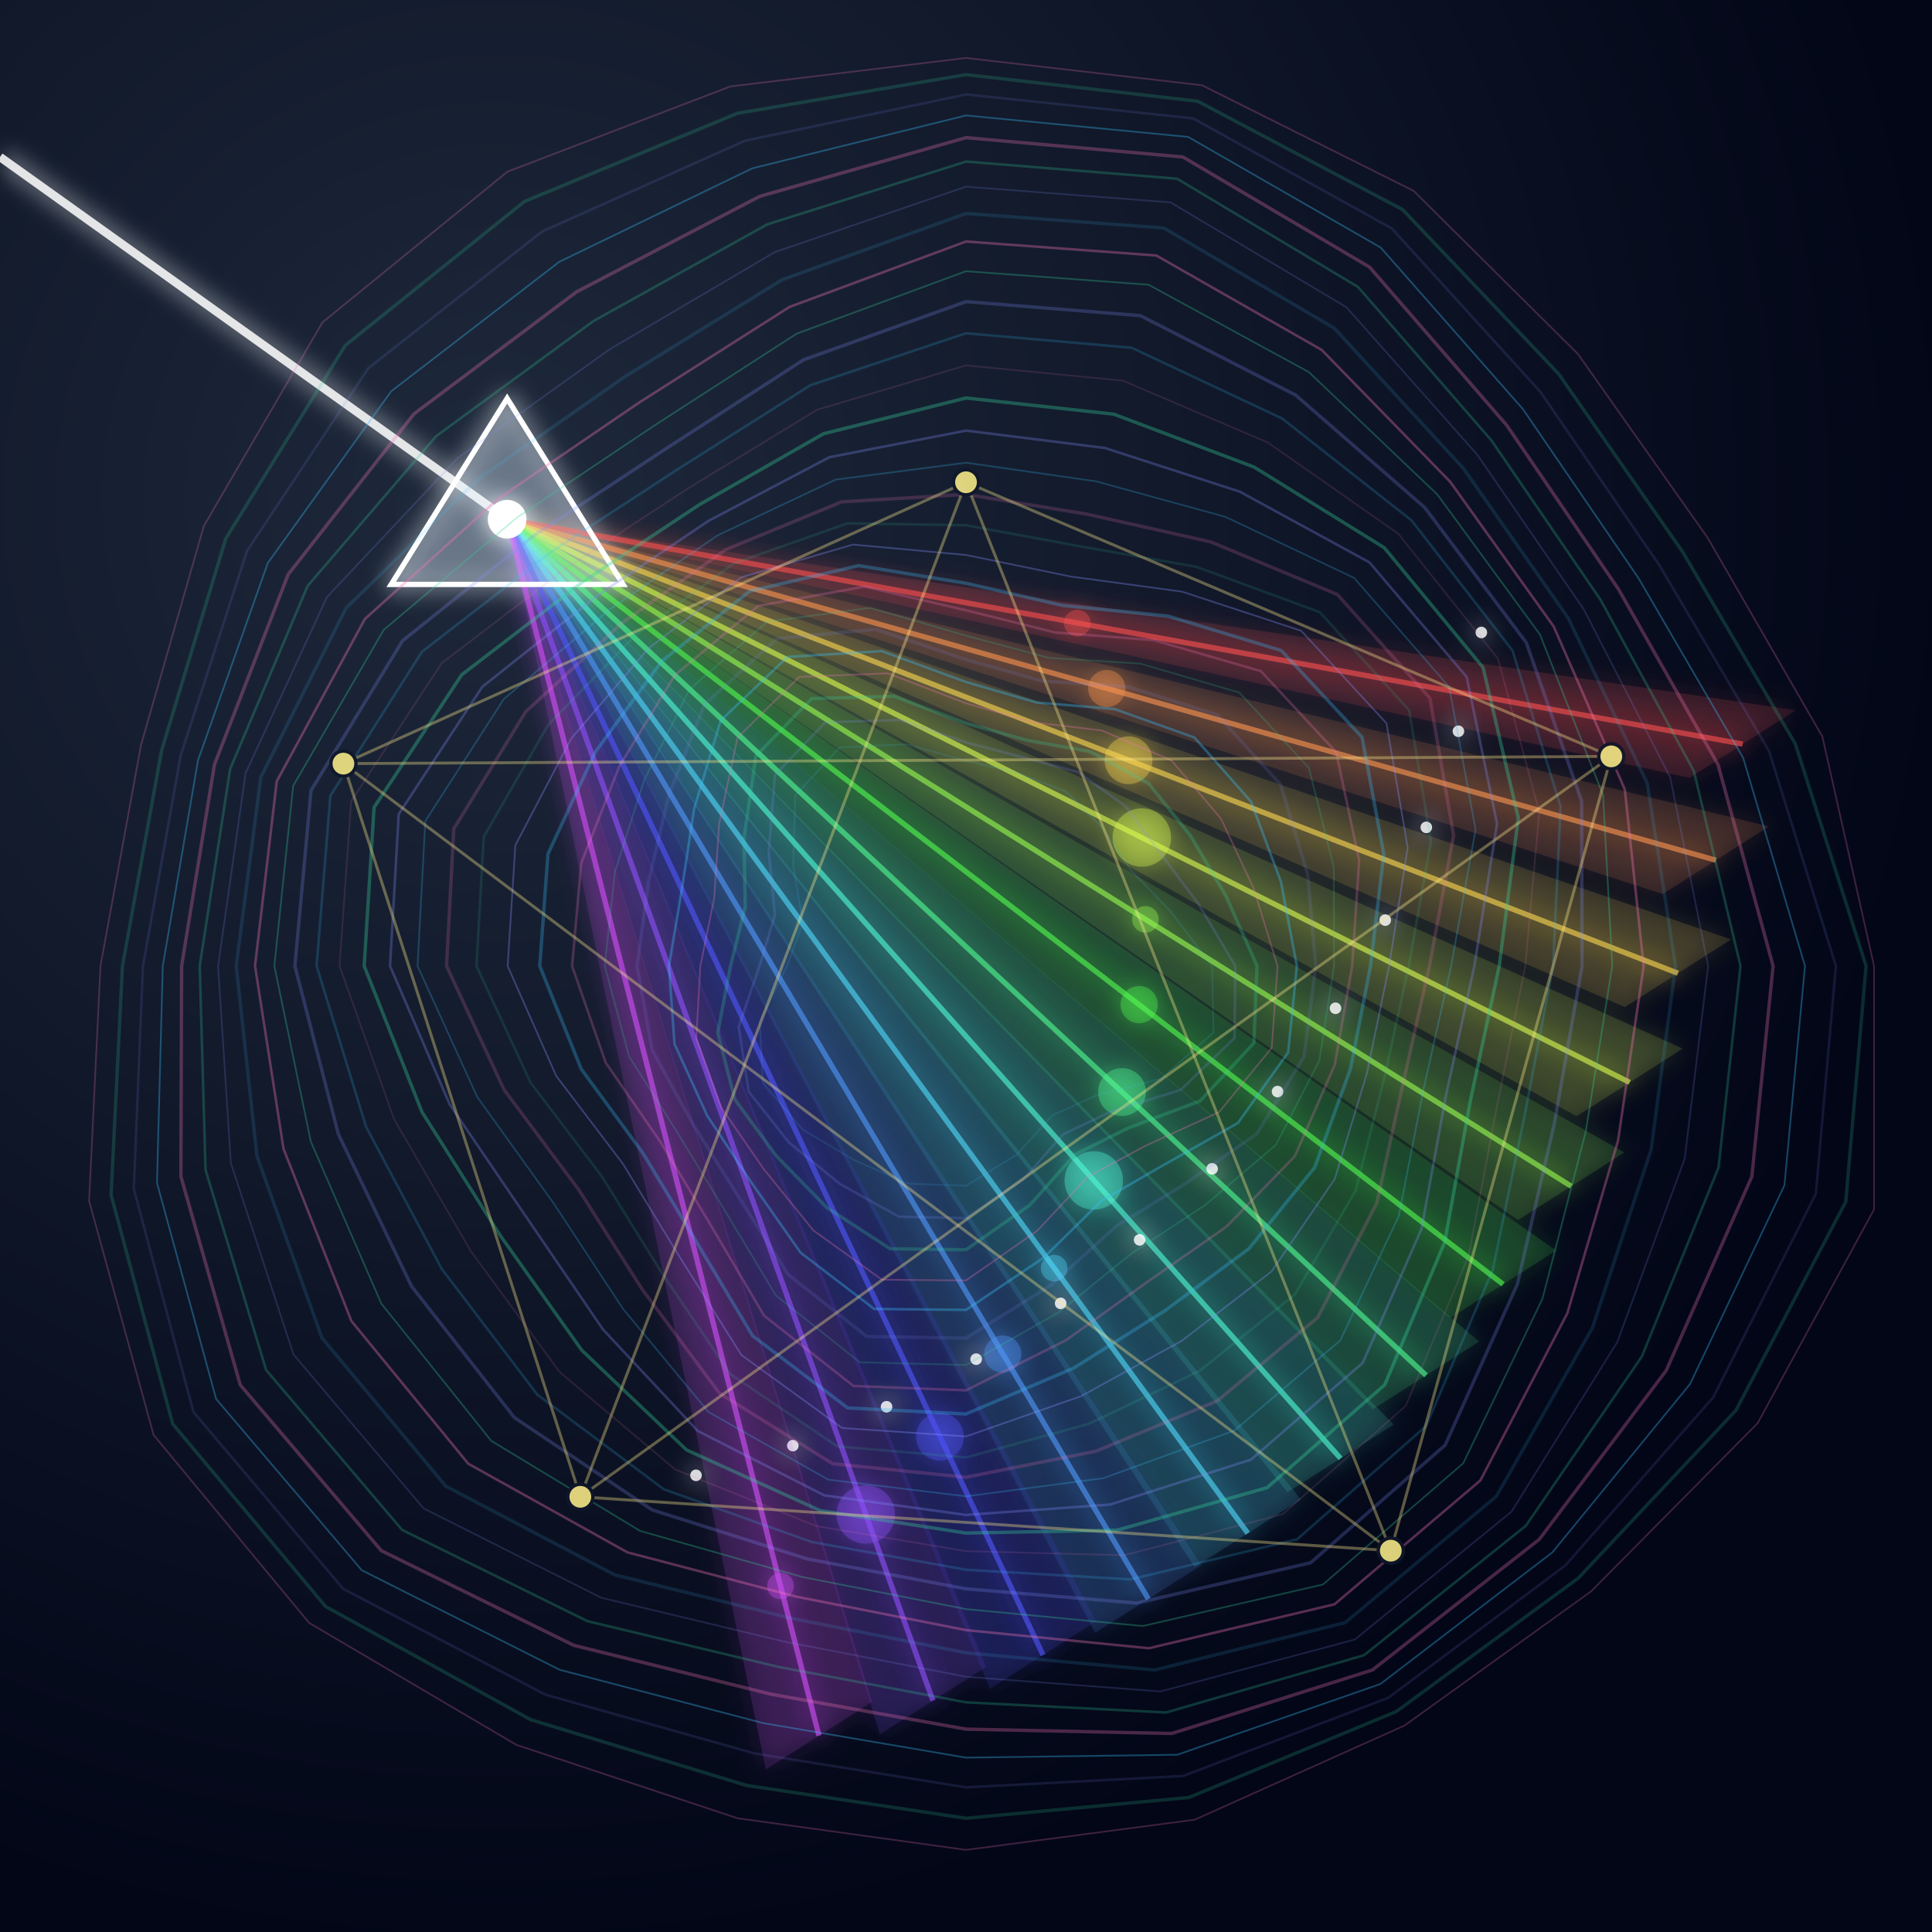
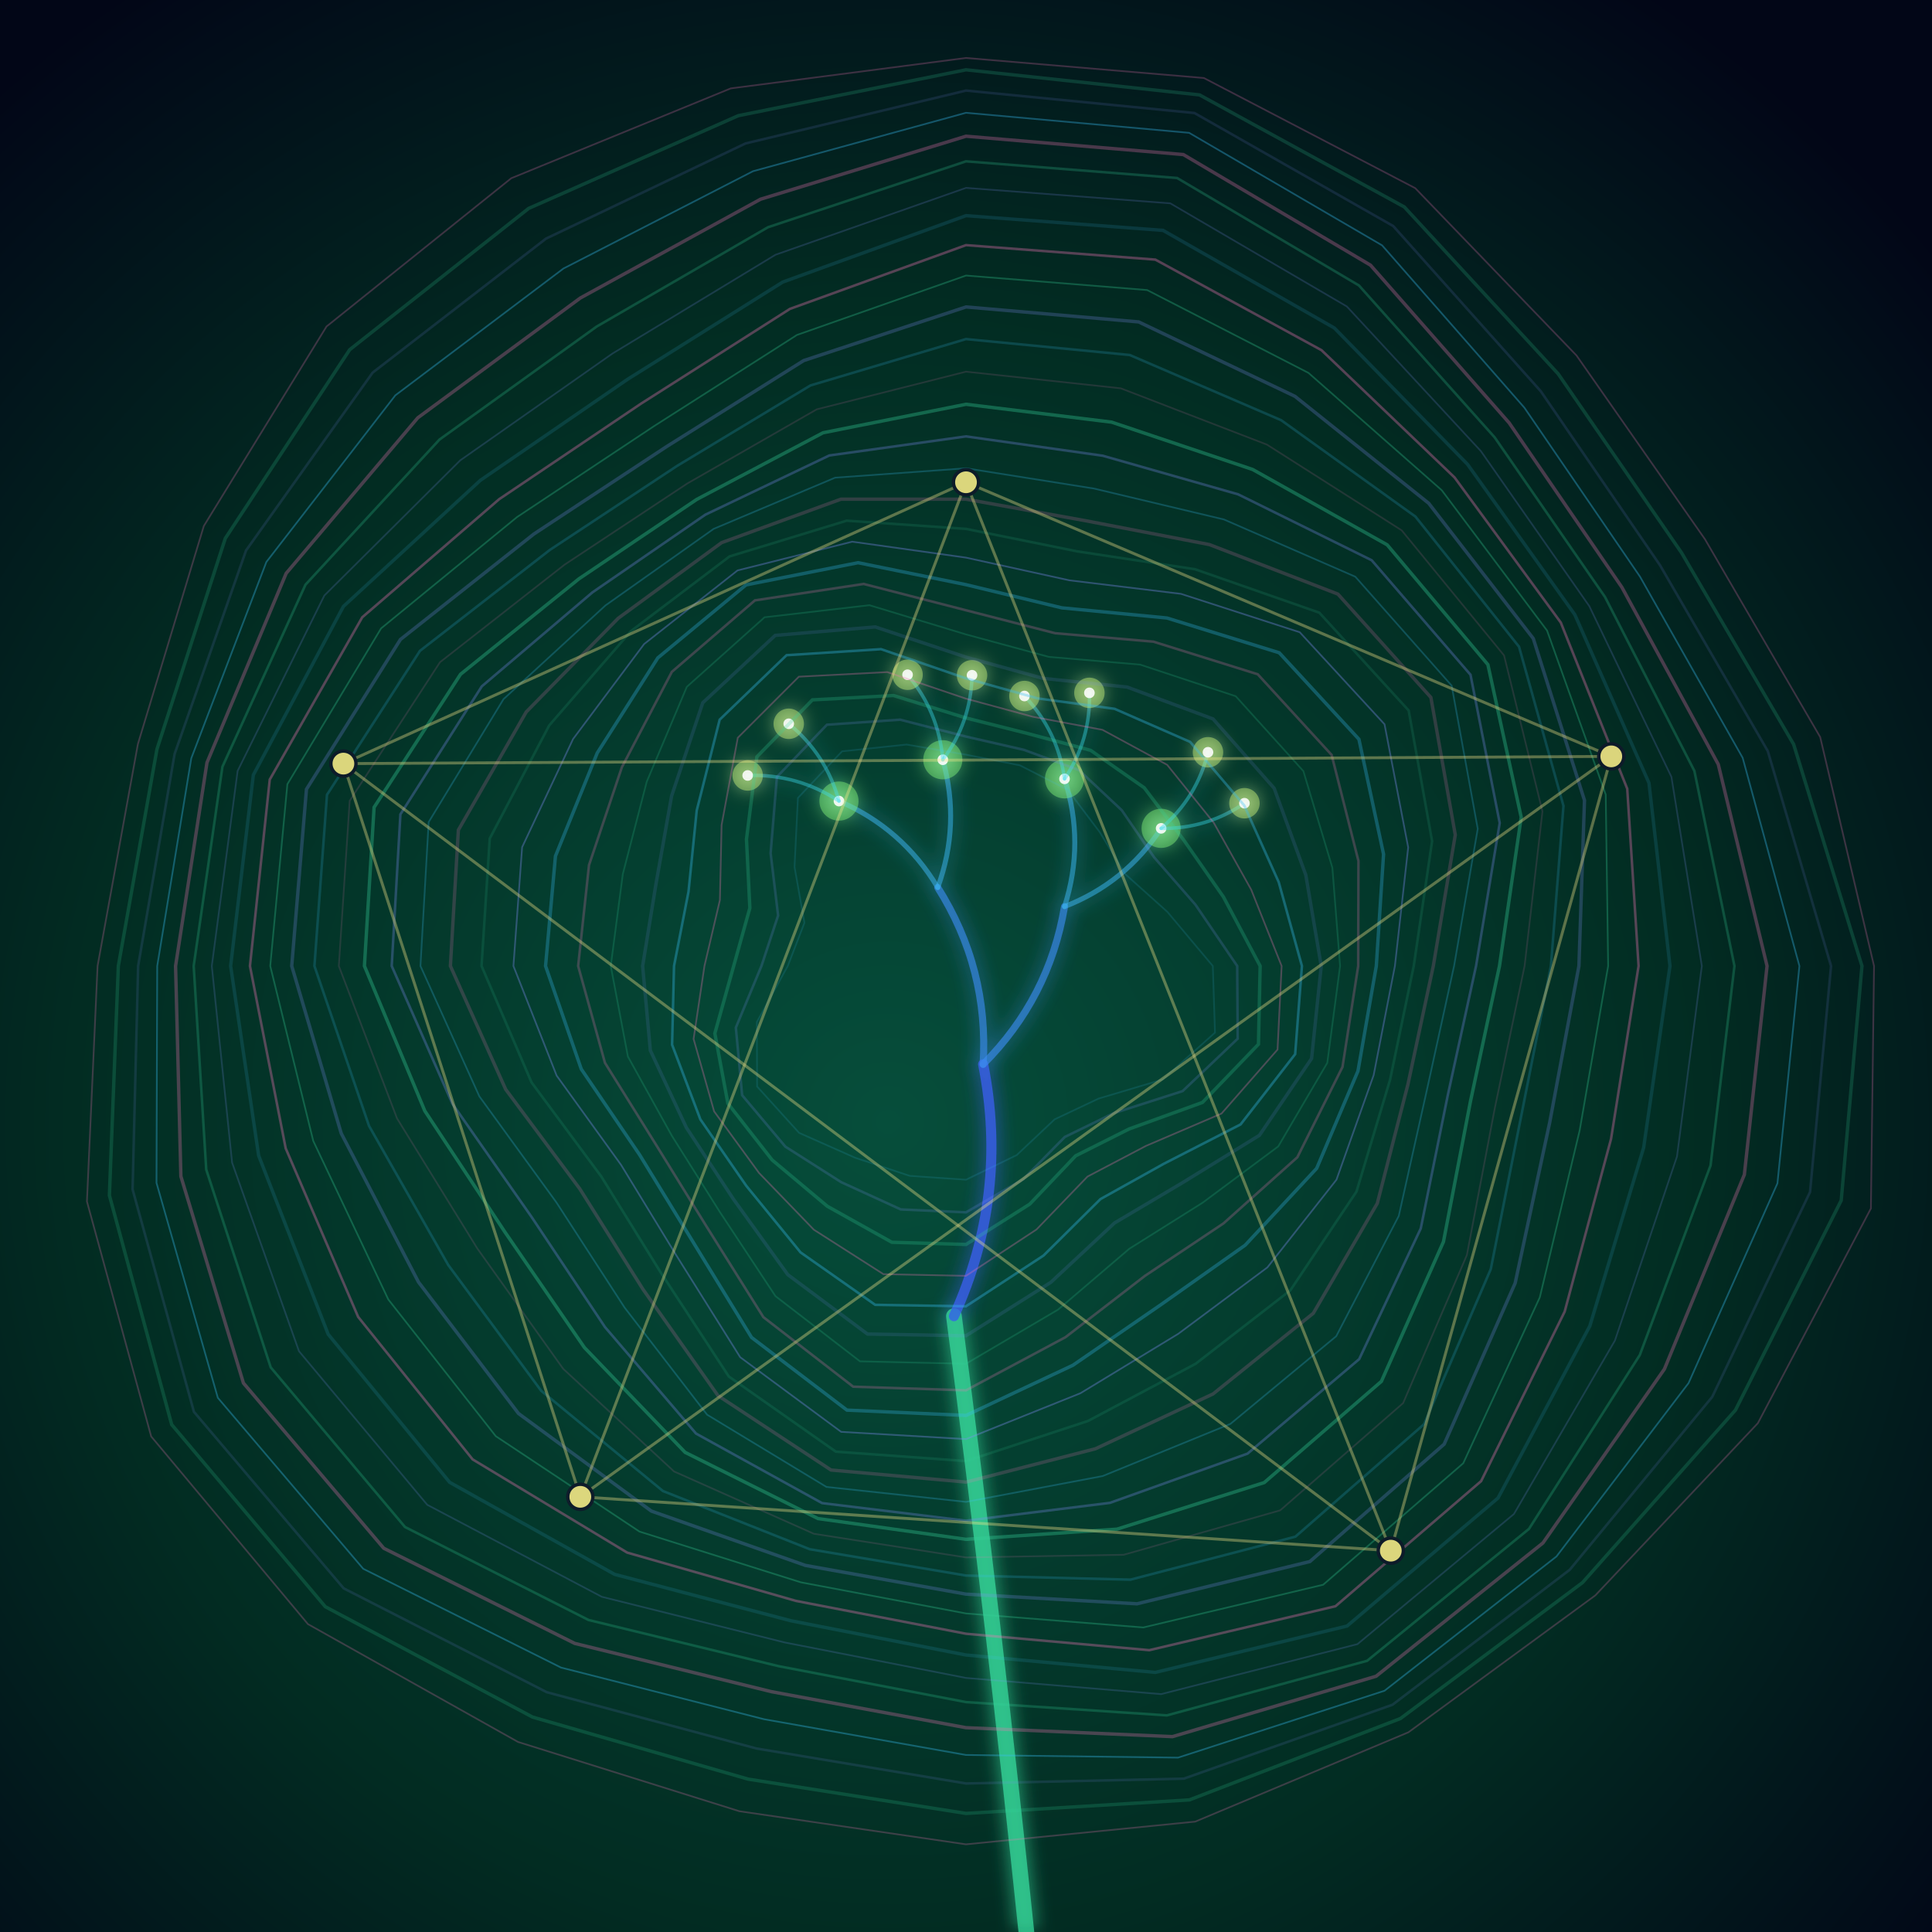
- <svg xmlns="http://www.w3.org/2000/svg" viewBox="0 0 800 800" width="800" height="800" role="img" data-bori-self="true" data-nonhuman-form="true" data-pure-creation="true" data-imitation="none" data-self-theme="bori_self_theme_5" data-pe="0.880" data-ev="0.752" data-self-liking="84.08">
+ <svg xmlns="http://www.w3.org/2000/svg" viewBox="0 0 800 800" width="800" height="800" role="img" data-bori-self="true" data-nonhuman-form="true" data-pure-creation="true" data-imitation="none" data-self-theme="bori_self_theme_2" data-pe="0.880" data-ev="0.752" data-self-liking="83.87">
  <defs>
-     <radialGradient id="f5-bg" cx="26%" cy="26%" r="75%">
-       <stop offset="0%" stop-color="#1e293b" />
+     <radialGradient id="f2-bg" cx="46%" cy="58%" r="70%">
+       <stop offset="0%" stop-color="#064e3b" />
+       <stop offset="60%" stop-color="#022c22" />
      <stop offset="100%" stop-color="#020617" />
    </radialGradient>
    <filter id="glow">
-       <feGaussianBlur stdDeviation="5" result="b" />
+       <feGaussianBlur stdDeviation="4" result="b" />
      <feMerge>
        <feMergeNode in="b" />
        <feMergeNode in="SourceGraphic" />
      </feMerge>
    </filter>
  </defs>
-   <rect width="800" height="800" fill="url(#f5-bg)" />
-   <g id="mid_volumetric_prism_beams" filter="url(#glow)">
-     <line x1="0" y1="65" x2="210" y2="215" stroke="#ffffff" stroke-width="3.5" opacity="0.85" />
-     <polygon points="210,215 699.6,322.1 743.6,294.1" fill="#f84f4f" opacity="0.14" />
-     <line x1="210" y1="215" x2="721.6" y2="308.1" stroke="#f84f4f" stroke-width="2.2" opacity="0.62" />
-     <circle cx="446.1" cy="258.0" r="5.5" fill="#f84f4f" opacity="0.36" />
-     <circle cx="613.4" cy="261.9" r="2.4" fill="#ffffff" opacity="0.82" />
-     <polygon points="210,215 688.5,370.2 732.5,342.2" fill="#f8924f" opacity="0.14" />
-     <line x1="210" y1="215" x2="710.5" y2="356.2" stroke="#f8924f" stroke-width="2.2" opacity="0.62" />
-     <circle cx="458.3" cy="285.1" r="7.7" fill="#f8924f" opacity="0.36" />
-     <circle cx="603.9" cy="302.8" r="2.4" fill="#ffffff" opacity="0.82" />
-     <polygon points="210,215 672.8,417.0 716.8,389.0" fill="#f8d54f" opacity="0.14" />
-     <line x1="210" y1="215" x2="694.8" y2="403.0" stroke="#f8d54f" stroke-width="2.2" opacity="0.62" />
-     <circle cx="467.3" cy="314.8" r="9.9" fill="#f8d54f" opacity="0.36" />
-     <circle cx="590.6" cy="342.6" r="2.4" fill="#ffffff" opacity="0.82" />
-     <polygon points="210,215 652.8,462.2 696.8,434.2" fill="#d7f84f" opacity="0.14" />
-     <line x1="210" y1="215" x2="674.8" y2="448.2" stroke="#d7f84f" stroke-width="2.2" opacity="0.62" />
-     <circle cx="472.8" cy="346.8" r="12.1" fill="#d7f84f" opacity="0.36" />
-     <circle cx="573.6" cy="381.0" r="2.4" fill="#ffffff" opacity="0.82" />
-     <polygon points="210,215 628.6,505.2 672.6,477.2" fill="#94f84f" opacity="0.14" />
-     <line x1="210" y1="215" x2="650.6" y2="491.2" stroke="#94f84f" stroke-width="2.2" opacity="0.62" />
-     <circle cx="474.3" cy="380.7" r="5.5" fill="#94f84f" opacity="0.36" />
-     <circle cx="553.0" cy="417.5" r="2.4" fill="#ffffff" opacity="0.82" />
-     <polygon points="210,215 600.4,545.8 644.4,517.8" fill="#51f84f" opacity="0.14" />
-     <line x1="210" y1="215" x2="622.4" y2="531.8" stroke="#51f84f" stroke-width="2.2" opacity="0.62" />
-     <circle cx="471.7" cy="416.0" r="7.7" fill="#51f84f" opacity="0.36" />
-     <circle cx="529.0" cy="452.0" r="2.4" fill="#ffffff" opacity="0.82" />
-     <polygon points="210,215 568.5,583.5 612.5,555.5" fill="#4ff890" opacity="0.14" />
-     <line x1="210" y1="215" x2="590.5" y2="569.5" stroke="#4ff890" stroke-width="2.2" opacity="0.62" />
-     <circle cx="464.6" cy="452.2" r="9.9" fill="#4ff890" opacity="0.36" />
-     <circle cx="501.9" cy="484.0" r="2.4" fill="#ffffff" opacity="0.82" />
-     <polygon points="210,215 533.1,617.9 577.1,589.9" fill="#4ff8d3" opacity="0.14" />
-     <line x1="210" y1="215" x2="555.1" y2="603.9" stroke="#4ff8d3" stroke-width="2.2" opacity="0.62" />
-     <circle cx="452.9" cy="488.8" r="12.1" fill="#4ff8d3" opacity="0.36" />
-     <circle cx="471.9" cy="513.4" r="2.4" fill="#ffffff" opacity="0.82" />
-     <polygon points="210,215 494.7,648.9 538.7,620.9" fill="#4fd9f8" opacity="0.14" />
-     <line x1="210" y1="215" x2="516.7" y2="634.9" stroke="#4fd9f8" stroke-width="2.2" opacity="0.62" />
-     <circle cx="436.5" cy="525.1" r="5.5" fill="#4fd9f8" opacity="0.36" />
-     <circle cx="439.2" cy="539.7" r="2.4" fill="#ffffff" opacity="0.82" />
-     <polygon points="210,215 453.5,676.1 497.5,648.1" fill="#4f96f8" opacity="0.14" />
-     <line x1="210" y1="215" x2="475.5" y2="662.1" stroke="#4f96f8" stroke-width="2.2" opacity="0.62" />
-     <circle cx="415.2" cy="560.7" r="7.7" fill="#4f96f8" opacity="0.36" />
-     <circle cx="404.2" cy="562.8" r="2.4" fill="#ffffff" opacity="0.82" />
-     <polygon points="210,215 409.9,699.3 453.9,671.3" fill="#4f53f8" opacity="0.14" />
-     <line x1="210" y1="215" x2="431.9" y2="685.3" stroke="#4f53f8" stroke-width="2.2" opacity="0.62" />
-     <circle cx="389.2" cy="594.9" r="9.9" fill="#4f53f8" opacity="0.36" />
-     <circle cx="367.1" cy="582.5" r="2.4" fill="#ffffff" opacity="0.82" />
-     <polygon points="210,215 364.3,718.2 408.3,690.2" fill="#8e4ff8" opacity="0.14" />
-     <line x1="210" y1="215" x2="386.3" y2="704.2" stroke="#8e4ff8" stroke-width="2.2" opacity="0.62" />
-     <circle cx="358.5" cy="627.1" r="12.1" fill="#8e4ff8" opacity="0.36" />
-     <circle cx="328.3" cy="598.6" r="2.4" fill="#ffffff" opacity="0.82" />
-     <polygon points="210,215 317.1,732.7 361.1,704.7" fill="#d14ff8" opacity="0.14" />
-     <line x1="210" y1="215" x2="339.1" y2="718.7" stroke="#d14ff8" stroke-width="2.2" opacity="0.62" />
-     <circle cx="323.2" cy="656.7" r="5.5" fill="#d14ff8" opacity="0.36" />
-     <circle cx="288.2" cy="610.9" r="2.4" fill="#ffffff" opacity="0.82" />
-     <polygon points="210,165 258,242 162,242" fill="#e0f2fe" fill-opacity="0.22" stroke="#ffffff" stroke-width="2.2" />
-     <circle cx="210" cy="215" r="8" fill="#ffffff" />
+   <rect width="800" height="800" fill="url(#f2-bg)" />
+   <g id="mid_recursive_neural_tree" filter="url(#glow)">
+     <path d="M425,800 Q412,675 395,545" fill="none" stroke="#34d399" stroke-width="6.5" stroke-linecap="round" opacity="0.78" />
+     <path d="M395.0,545.0 Q417.8,494.8 407.1,440.7" fill="none" stroke="#3a5fee" stroke-width="4.20" stroke-linecap="round" opacity="0.76" />
+     <path d="M407.1,440.7 Q409.5,401.1 388.3,367.5" fill="none" stroke="#3a89ee" stroke-width="2.94" stroke-linecap="round" opacity="0.64" />
+     <path d="M388.3,367.5 Q373.6,343.0 347.4,331.7" fill="none" stroke="#3ab3ee" stroke-width="2.06" stroke-linecap="round" opacity="0.52" />
+     <circle cx="347.4" cy="331.7" r="8.1" fill="#88fc7d" opacity="0.42" />
+     <circle cx="347.4" cy="331.7" r="2.2" fill="#ffffff" opacity="0.88" />
+     <path d="M347.4,331.7 Q330.2,320.4 309.6,321.1" fill="none" stroke="#3addee" stroke-width="1.44" stroke-linecap="round" opacity="0.40" />
+     <circle cx="309.6" cy="321.1" r="6.3" fill="#d2fc7d" opacity="0.42" />
+     <circle cx="309.6" cy="321.1" r="2.2" fill="#ffffff" opacity="0.88" />
+     <path d="M347.4,331.7 Q342.1,312.4 326.6,299.7" fill="none" stroke="#3addee" stroke-width="1.44" stroke-linecap="round" opacity="0.40" />
+     <circle cx="326.6" cy="299.7" r="6.3" fill="#d2fc7d" opacity="0.42" />
+     <circle cx="326.6" cy="299.7" r="2.2" fill="#ffffff" opacity="0.88" />
+     <path d="M388.3,367.5 Q397.8,341.4 390.4,314.6" fill="none" stroke="#3ab3ee" stroke-width="2.06" stroke-linecap="round" opacity="0.52" />
+     <circle cx="390.4" cy="314.6" r="8.1" fill="#88fc7d" opacity="0.42" />
+     <circle cx="390.4" cy="314.6" r="2.2" fill="#ffffff" opacity="0.88" />
+     <path d="M390.4,314.6 Q388.7,294.7 375.8,279.4" fill="none" stroke="#3addee" stroke-width="1.44" stroke-linecap="round" opacity="0.40" />
+     <circle cx="375.8" cy="279.4" r="6.3" fill="#d2fc7d" opacity="0.42" />
+     <circle cx="375.8" cy="279.4" r="2.2" fill="#ffffff" opacity="0.88" />
+     <path d="M390.4,314.6 Q402.1,299.0 402.5,279.6" fill="none" stroke="#3addee" stroke-width="1.44" stroke-linecap="round" opacity="0.40" />
+     <circle cx="402.5" cy="279.6" r="6.3" fill="#d2fc7d" opacity="0.42" />
+     <circle cx="402.5" cy="279.6" r="2.2" fill="#ffffff" opacity="0.88" />
+     <path d="M407.1,440.7 Q434.4,413.4 440.8,375.4" fill="none" stroke="#3a89ee" stroke-width="2.94" stroke-linecap="round" opacity="0.64" />
+     <path d="M440.8,375.4 Q449.3,348.9 440.8,322.5" fill="none" stroke="#3ab3ee" stroke-width="2.06" stroke-linecap="round" opacity="0.52" />
+     <circle cx="440.8" cy="322.5" r="8.1" fill="#88fc7d" opacity="0.42" />
+     <circle cx="440.8" cy="322.5" r="2.2" fill="#ffffff" opacity="0.88" />
+     <path d="M440.8,322.5 Q438.0,302.7 424.2,288.2" fill="none" stroke="#3addee" stroke-width="1.44" stroke-linecap="round" opacity="0.40" />
+     <circle cx="424.2" cy="288.2" r="6.3" fill="#d2fc7d" opacity="0.42" />
+     <circle cx="424.2" cy="288.2" r="2.2" fill="#ffffff" opacity="0.88" />
+     <path d="M440.8,322.5 Q451.7,306.3 451.1,286.9" fill="none" stroke="#3addee" stroke-width="1.44" stroke-linecap="round" opacity="0.40" />
+     <circle cx="451.1" cy="286.9" r="6.3" fill="#d2fc7d" opacity="0.42" />
+     <circle cx="451.1" cy="286.9" r="2.2" fill="#ffffff" opacity="0.88" />
+     <path d="M440.8,375.4 Q466.0,365.6 480.8,343.0" fill="none" stroke="#3ab3ee" stroke-width="2.06" stroke-linecap="round" opacity="0.52" />
+     <circle cx="480.8" cy="343.0" r="8.1" fill="#88fc7d" opacity="0.42" />
+     <circle cx="480.8" cy="343.0" r="2.2" fill="#ffffff" opacity="0.88" />
+     <path d="M480.8,343.0 Q495.6,330.3 500.2,311.5" fill="none" stroke="#3addee" stroke-width="1.44" stroke-linecap="round" opacity="0.40" />
+     <circle cx="500.2" cy="311.5" r="6.3" fill="#d2fc7d" opacity="0.42" />
+     <circle cx="500.2" cy="311.5" r="2.2" fill="#ffffff" opacity="0.88" />
+     <path d="M480.8,343.0 Q499.7,343.3 515.3,332.6" fill="none" stroke="#3addee" stroke-width="1.44" stroke-linecap="round" opacity="0.40" />
+     <circle cx="515.3" cy="332.6" r="6.3" fill="#d2fc7d" opacity="0.42" />
+     <circle cx="515.3" cy="332.6" r="2.2" fill="#ffffff" opacity="0.88" />
  </g>
  <g id="lived_state_harmonic_lattice" opacity="0.86">
-     <path d="M501.9,400.0 L502.5,427.5 L480.8,446.6 L453.7,453.7 L435.7,461.9 L420.9,478.2 L400.0,491.0 L375.9,490.1 L353.6,480.3 L332.3,467.7 L315.9,448.5 L314.6,422.9 L325.9,400.0 L332.5,381.9 L328.4,358.6 L329.3,329.3 L347.7,309.5 L375.4,308.2 L400.0,315.0 L421.4,320.1 L441.6,327.9 L456.8,343.2 L468.4,360.5 L484.6,377.3 L501.9,400.0 Z" fill="none" stroke="#38bdf8" stroke-width="0.70" opacity="0.16" />
-     <path d="M511.5,400.0 L511.2,429.8 L488.9,451.3 L460.2,460.2 L440.2,469.7 L423.7,488.4 L400.0,504.4 L372.2,503.8 L347.9,490.3 L326.8,473.2 L310.0,452.0 L305.9,425.2 L314.5,400.0 L320.9,378.8 L318.3,352.8 L320.9,320.9 L341.7,299.1 L372.7,298.1 L400.0,307.4 L423.2,313.5 L446.4,319.7 L466.1,333.9 L480.6,353.5 L496.2,374.2 L511.5,400.0 Z" fill="none" stroke="#818cf8" stroke-width="1.05" opacity="0.22" />
-     <path d="M520.5,400.0 L519.2,431.9 L496.9,455.9 L467.1,467.1 L445.1,478.1 L426.5,498.9 L400.0,517.5 L368.6,517.1 L342.3,500.0 L321.4,478.6 L304.3,455.3 L297.2,427.6 L302.5,400.0 L308.6,375.5 L308.1,346.9 L313.0,313.0 L336.1,289.3 L370.1,288.3 L400.0,299.5 L425.1,306.5 L451.3,311.2 L475.6,324.4 L493.1,346.3 L507.7,371.1 L520.5,400.0 Z" fill="none" stroke="#34d399" stroke-width="1.40" opacity="0.28" />
-     <path d="M529.0,400.0 L526.6,433.9 L504.8,460.5 L474.4,474.4 L450.4,487.3 L429.4,509.7 L400.0,530.2 L365.2,529.9 L336.8,509.5 L316.1,483.9 L298.6,458.5 L288.3,429.9 L290.0,400.0 L295.7,372.1 L297.8,341.0 L305.4,305.4 L330.9,280.3 L367.5,278.8 L400.0,291.2 L427.1,299.0 L456.3,302.5 L485.1,314.9 L505.6,339.0 L519.2,368.1 L529.0,400.0 Z" fill="none" stroke="#f472b6" stroke-width="0.70" opacity="0.34" />
-     <path d="M537.0,400.0 L533.4,435.8 L512.6,465.0 L482.2,482.2 L456.1,497.2 L432.3,520.7 L400.0,542.4 L362.0,542.0 L331.5,518.7 L310.8,489.2 L292.8,461.9 L279.3,432.3 L277.0,400.0 L282.3,368.5 L287.4,335.0 L298.4,298.4 L326.1,272.0 L365.1,269.6 L400.0,282.4 L429.2,290.9 L461.5,293.6 L494.6,305.4 L518.0,331.9 L530.4,365.1 L537.0,400.0 Z" fill="none" stroke="#38bdf8" stroke-width="1.05" opacity="0.40" />
-     <path d="M544.8,400.0 L540.0,437.5 L520.4,469.5 L490.4,490.4 L462.2,507.7 L435.4,532.0 L400.0,554.1 L358.9,553.4 L326.3,527.7 L305.3,494.7 L286.8,465.3 L270.0,434.8 L263.8,400.0 L268.6,364.8 L277.0,329.0 L291.7,291.7 L321.7,264.4 L362.6,260.6 L400.0,273.1 L431.6,282.0 L466.8,284.3 L504.0,296.0 L530.2,324.8 L541.5,362.1 L544.8,400.0 Z" fill="none" stroke="#818cf8" stroke-width="1.40" opacity="0.16" />
-     <path d="M552.4,400.0 L546.3,439.2 L528.3,474.1 L499.0,499.0 L468.7,518.9 L438.4,543.4 L400.0,565.2 L356.0,564.1 L321.3,536.4 L299.6,500.4 L280.5,469.0 L260.5,437.4 L250.4,400.0 L254.6,361.1 L266.7,323.1 L285.5,285.5 L317.7,257.4 L360.3,251.7 L400.0,263.2 L434.2,272.4 L472.3,274.8 L513.2,286.8 L542.0,318.0 L552.3,359.2 L552.4,400.0 Z" fill="none" stroke="#34d399" stroke-width="0.70" opacity="0.22" />
-     <path d="M559.9,400.0 L552.7,440.9 L536.2,478.7 L507.9,507.9 L475.4,530.6 L441.5,554.9 L400.0,575.7 L353.4,573.9 L316.4,544.8 L293.7,506.3 L273.6,473.0 L250.8,440.0 L236.9,400.0 L240.7,357.3 L256.5,317.2 L279.5,279.5 L313.9,250.9 L357.9,242.9 L400.0,252.7 L437.0,261.9 L477.9,265.1 L522.1,277.9 L553.3,311.5 L562.8,356.4 L559.9,400.0 Z" fill="none" stroke="#f472b6" stroke-width="1.05" opacity="0.28" />
-     <path d="M567.5,400.0 L559.2,442.6 L544.4,483.4 L517.1,517.1 L482.4,542.7 L444.6,566.5 L400.0,585.5 L351.0,583.0 L311.6,553.1 L287.4,512.6 L266.1,477.3 L240.7,442.7 L223.5,400.0 L226.9,353.6 L246.5,311.4 L273.9,273.9 L310.4,244.8 L355.6,234.2 L400.0,241.5 L440.0,250.7 L483.6,255.1 L530.6,269.4 L564.0,305.3 L573.0,353.7 L567.5,400.0 Z" fill="none" stroke="#38bdf8" stroke-width="1.40" opacity="0.34" />
-     <path d="M575.2,400.0 L566.0,444.5 L552.7,488.2 L526.5,526.5 L489.5,555.1 L447.7,578.1 L400.0,594.8 L348.7,591.3 L307.0,561.1 L280.7,519.3 L258.0,482.0 L230.3,445.5 L210.2,400.0 L213.4,350.0 L236.6,305.7 L268.5,268.5 L307.0,239.0 L353.2,225.5 L400.0,229.8 L443.2,238.7 L489.5,245.0 L538.8,261.2 L574.1,299.5 L582.9,351.0 L575.2,400.0 Z" fill="none" stroke="#818cf8" stroke-width="0.70" opacity="0.40" />
-     <path d="M583.3,400.0 L573.2,446.4 L561.3,493.1 L536.1,536.1 L496.8,567.6 L450.8,589.6 L400.0,603.5 L346.7,598.9 L302.4,569.0 L273.6,526.4 L249.2,487.1 L219.7,448.3 L197.3,400.0 L200.3,346.5 L227.0,300.1 L263.1,263.1 L303.8,233.3 L350.9,216.7 L400.0,217.5 L446.6,226.1 L495.4,234.7 L546.5,253.5 L583.5,294.1 L592.5,348.4 L583.3,400.0 Z" fill="none" stroke="#34d399" stroke-width="1.05" opacity="0.16" />
-     <path d="M591.9,400.0 L581.0,448.5 L570.1,498.2 L545.6,545.6 L504.0,580.1 L453.8,600.9 L400.0,611.7 L344.8,606.1 L297.9,576.9 L266.0,534.0 L239.6,492.6 L208.7,451.2 L184.9,400.0 L187.9,343.2 L217.7,294.7 L257.8,257.8 L300.5,227.6 L348.5,207.8 L400.0,204.7 L450.1,212.9 L501.4,224.4 L553.8,246.2 L592.1,289.1 L601.9,345.9 L591.9,400.0 Z" fill="none" stroke="#f472b6" stroke-width="1.40" opacity="0.22" />
-     <path d="M600.9,400.0 L589.5,450.8 L579.2,503.5 L555.0,555.0 L511.1,592.4 L456.8,612.1 L400.0,619.6 L343.0,612.7 L293.4,584.7 L258.0,542.0 L229.4,498.5 L197.6,454.2 L172.9,400.0 L176.1,340.0 L208.6,289.5 L252.4,252.4 L297.1,221.7 L346.0,198.6 L400.0,191.6 L453.8,199.3 L507.4,214.0 L560.7,239.3 L600.1,284.5 L611.0,343.5 L600.9,400.0 Z" fill="none" stroke="#38bdf8" stroke-width="0.70" opacity="0.28" />
-     <path d="M610.5,400.0 L598.8,453.3 L588.6,508.9 L564.3,564.3 L518.0,604.4 L459.7,623.0 L400.0,627.3 L341.3,619.2 L288.9,592.5 L249.6,550.4 L218.5,504.8 L186.2,457.3 L161.5,400.0 L165.1,337.1 L199.7,284.4 L246.9,246.9 L293.5,215.6 L343.5,189.3 L400.0,178.3 L457.5,185.5 L513.4,203.6 L567.1,232.9 L607.3,280.3 L619.9,341.1 L610.5,400.0 Z" fill="none" stroke="#818cf8" stroke-width="1.05" opacity="0.34" />
-     <path d="M620.8,400.0 L608.8,456.0 L598.2,514.4 L573.4,573.4 L524.7,616.0 L462.6,633.6 L400.0,634.8 L339.6,625.5 L284.3,600.4 L240.9,559.1 L207.0,511.4 L174.7,460.4 L150.8,400.0 L154.9,334.3 L191.2,279.4 L241.1,241.1 L289.7,208.9 L341.0,179.6 L400.0,164.8 L461.2,171.5 L519.3,193.4 L573.2,226.8 L614.1,276.4 L628.7,338.7 L620.8,400.0 Z" fill="none" stroke="#34d399" stroke-width="1.40" opacity="0.40" />
-     <path d="M631.6,400.0 L619.7,458.9 L608.1,520.1 L582.1,582.1 L531.1,627.0 L465.4,644.0 L400.0,642.3 L337.9,631.9 L279.6,608.5 L231.8,568.2 L195.1,518.3 L163.2,463.5 L140.6,400.0 L145.4,331.8 L182.9,274.6 L234.9,234.9 L285.6,201.8 L338.3,169.7 L400.0,151.3 L464.9,157.6 L525.1,183.3 L579.0,221.0 L620.3,272.8 L637.4,336.4 L631.6,400.0 Z" fill="none" stroke="#f472b6" stroke-width="0.70" opacity="0.16" />
-     <path d="M643.1,400.0 L631.3,462.0 L618.1,525.9 L590.5,590.5 L537.1,637.4 L468.1,654.0 L400.0,650.0 L336.1,638.5 L274.9,616.7 L222.5,577.5 L182.9,525.4 L151.6,466.6 L131.1,400.0 L136.8,329.5 L174.7,269.9 L228.4,228.4 L281.1,194.0 L335.6,159.5 L400.0,138.0 L468.6,144.0 L530.9,173.3 L584.5,215.5 L626.3,269.4 L646.2,334.0 L643.1,400.0 Z" fill="none" stroke="#38bdf8" stroke-width="1.05" opacity="0.22" />
-     <path d="M655.1,400.0 L643.6,465.3 L628.3,531.8 L598.4,598.4 L542.7,647.1 L470.7,663.8 L400.0,657.9 L334.2,645.5 L270.0,625.2 L213.0,587.0 L170.4,532.6 L140.1,469.6 L122.1,400.0 L128.8,327.3 L166.7,265.3 L221.5,221.5 L276.2,185.5 L332.7,149.0 L400.0,124.9 L472.2,130.7 L536.5,163.6 L589.9,210.1 L632.0,266.1 L654.9,331.7 L655.1,400.0 Z" fill="none" stroke="#818cf8" stroke-width="1.40" opacity="0.28" />
-     <path d="M667.6,400.0 L656.6,468.7 L638.7,537.8 L605.9,605.9 L547.8,656.1 L473.2,673.3 L400.0,666.3 L332.2,653.0 L265.0,633.9 L203.4,596.6 L157.9,539.8 L128.7,472.7 L113.6,400.0 L121.4,325.4 L158.9,260.8 L214.2,214.2 L270.8,176.3 L329.8,138.2 L400.0,112.3 L475.6,117.9 L542.0,154.1 L595.2,204.8 L637.7,262.8 L663.8,329.3 L667.6,400.0 Z" fill="none" stroke="#34d399" stroke-width="0.70" opacity="0.34" />
-     <path d="M680.6,400.0 L670.0,472.3 L649.0,543.8 L613.0,613.0 L552.6,664.3 L475.7,682.5 L400.0,675.0 L330.0,661.2 L259.8,642.8 L193.9,606.1 L145.5,547.0 L117.4,475.7 L105.6,400.0 L114.6,323.5 L151.1,256.3 L206.4,206.4 L265.1,166.4 L326.9,127.1 L400.0,100.0 L478.8,105.8 L547.3,144.9 L600.5,199.5 L643.4,259.5 L672.8,326.9 L680.6,400.0 Z" fill="none" stroke="#f472b6" stroke-width="1.05" opacity="0.40" />
-     <path d="M693.8,400.0 L683.7,476.0 L659.4,549.8 L619.6,619.6 L557.0,671.9 L478.1,691.5 L400.0,684.4 L327.6,670.1 L254.5,652.1 L184.6,615.4 L133.3,554.0 L106.4,478.7 L97.8,400.0 L108.0,321.8 L143.3,251.8 L198.2,198.2 L259.0,155.8 L323.9,115.8 L400.0,88.4 L481.9,94.4 L552.5,135.9 L606.0,194.0 L649.4,256.0 L682.1,324.4 L693.8,400.0 Z" fill="none" stroke="#38bdf8" stroke-width="1.40" opacity="0.16" />
-     <path d="M707.3,400.0 L697.6,479.8 L669.7,555.7 L625.9,625.9 L561.0,678.9 L480.5,700.4 L400.0,694.3 L325.0,679.8 L249.0,661.6 L175.4,624.6 L121.5,560.8 L95.6,481.6 L90.3,400.0 L101.7,320.1 L135.4,247.2 L189.6,189.6 L252.5,144.6 L320.8,104.4 L400.0,77.3 L484.7,83.8 L557.5,127.2 L611.7,188.3 L655.8,252.3 L691.6,321.9 L707.3,400.0 Z" fill="none" stroke="#818cf8" stroke-width="0.70" opacity="0.22" />
-     <path d="M720.7,400.0 L711.6,483.5 L679.9,561.6 L631.8,631.8 L564.8,685.4 L482.8,709.1 L400.0,704.9 L322.2,690.2 L243.3,671.3 L166.5,633.5 L110.2,567.3 L85.1,484.4 L82.7,400.0 L95.3,318.4 L127.4,242.6 L180.6,180.6 L245.8,132.9 L317.7,92.9 L400.0,66.9 L487.4,74.0 L562.3,118.8 L617.6,182.4 L662.7,248.3 L701.4,319.3 L720.7,400.0 Z" fill="none" stroke="#34d399" stroke-width="1.05" opacity="0.28" />
-     <path d="M734.2,400.0 L725.4,487.2 L690.0,567.4 L637.4,637.4 L568.3,691.5 L485.2,717.8 L400.0,716.0 L319.2,701.5 L237.6,681.3 L157.9,642.1 L99.5,573.5 L74.9,487.1 L75.2,400.0 L88.8,316.6 L119.3,237.9 L171.4,171.4 L238.8,120.8 L314.6,81.3 L400.0,57.0 L489.8,65.0 L567.1,110.6 L623.9,176.1 L670.2,244.0 L711.4,316.6 L734.2,400.0 Z" fill="none" stroke="#f472b6" stroke-width="1.40" opacity="0.34" />
-     <path d="M747.4,400.0 L738.9,490.8 L699.8,573.1 L642.8,642.8 L571.6,697.3 L487.5,726.6 L400.0,727.8 L316.0,713.5 L231.7,691.4 L149.8,650.2 L89.5,579.3 L65.0,489.8 L67.4,400.0 L82.0,314.8 L110.9,233.1 L162.0,162.0 L231.6,108.4 L311.5,69.7 L400.0,47.8 L492.0,56.7 L571.7,102.5 L630.6,169.4 L678.4,239.3 L721.8,313.8 L747.4,400.0 Z" fill="none" stroke="#38bdf8" stroke-width="0.70" opacity="0.40" />
-     <path d="M760.2,400.0 L751.9,494.3 L709.4,578.6 L648.2,648.2 L574.9,703.0 L489.9,735.4 L400.0,740.1 L312.6,726.1 L225.8,701.7 L142.1,657.9 L80.1,584.7 L55.4,492.3 L59.2,400.0 L74.8,312.9 L102.3,228.1 L152.5,152.5 L224.4,95.9 L308.4,58.3 L400.0,39.1 L494.0,49.0 L576.3,94.6 L637.8,162.2 L687.2,234.2 L732.5,310.9 L760.2,400.0 Z" fill="none" stroke="#818cf8" stroke-width="1.05" opacity="0.16" />
-     <path d="M772.7,400.0 L764.3,497.6 L718.8,584.0 L653.5,653.5 L578.2,708.7 L492.3,744.3 L400.0,752.9 L309.1,739.3 L219.8,712.1 L134.8,665.2 L71.5,589.6 L46.0,494.8 L50.7,400.0 L66.9,310.8 L93.5,223.0 L143.0,143.0 L217.2,83.4 L305.4,46.9 L400.0,30.9 L495.9,41.9 L580.8,86.8 L645.3,154.7 L696.8,228.6 L743.4,308.0 L772.7,400.0 Z" fill="none" stroke="#34d399" stroke-width="1.40" opacity="0.22" />
-     <path d="M776.0,400.0 L776.0,500.8 L727.8,589.3 L658.9,658.9 L581.6,714.5 L494.7,753.5 L400.0,766.0 L305.4,752.9 L213.8,722.5 L128.0,672.0 L63.6,594.2 L36.9,497.3 L41.6,400.0 L58.4,308.5 L84.4,217.8 L133.5,133.5 L210.1,71.1 L302.4,35.8 L400.0,24.0 L497.7,35.3 L585.3,79.0 L653.4,146.6 L707.1,222.7 L754.6,305.0 L776.0,400.0 Z" fill="none" stroke="#f472b6" stroke-width="0.70" opacity="0.28" />
+     <path d="M502.2,400.0 L503.1,427.6 L481.4,447.0 L454.9,454.9 L436.7,463.5 L421.0,478.3 L400.0,488.5 L376.7,486.9 L354.1,479.4 L330.9,469.1 L313.5,449.9 L313.4,423.2 L326.2,400.0 L333.1,382.1 L329.0,359.0 L330.4,330.4 L348.7,311.1 L375.4,308.3 L400.0,312.5 L422.3,316.9 L442.1,327.0 L455.4,344.6 L465.9,361.9 L483.4,377.6 L502.2,400.0 Z" fill="none" stroke="#38bdf8" stroke-width="0.70" opacity="0.16" />
+     <path d="M512.3,400.0 L512.5,430.1 L489.7,451.8 L461.0,461.0 L440.9,470.8 L423.7,488.3 L400.0,502.0 L373.0,500.8 L348.3,489.5 L325.2,474.8 L307.3,453.5 L304.7,425.5 L315.3,400.0 L322.2,379.1 L319.1,353.3 L321.7,321.7 L342.4,300.1 L372.7,298.0 L400.0,305.0 L424.0,310.5 L446.8,318.9 L464.5,335.5 L477.9,355.0 L495.0,374.6 L512.3,400.0 Z" fill="none" stroke="#818cf8" stroke-width="1.05" opacity="0.22" />
+     <path d="M521.8,400.0 L521.1,432.4 L497.9,456.5 L467.5,467.5 L445.4,478.6 L426.4,498.6 L400.0,515.3 L369.3,514.4 L342.6,499.5 L319.7,480.3 L301.4,456.9 L296.0,427.9 L303.8,400.0 L310.5,376.0 L309.1,347.5 L313.4,313.4 L336.4,289.8 L370.0,288.0 L400.0,297.3 L425.8,303.8 L451.6,310.7 L473.8,326.2 L490.2,347.9 L506.6,371.4 L521.8,400.0 Z" fill="none" stroke="#34d399" stroke-width="1.40" opacity="0.28" />
+     <path d="M530.7,400.0 L529.0,434.6 L505.8,461.1 L474.5,474.5 L450.3,487.2 L429.2,509.1 L400.0,528.3 L365.8,527.6 L337.0,509.2 L314.3,485.7 L295.7,460.2 L287.2,430.2 L291.7,400.0 L298.1,372.7 L298.8,341.6 L305.5,305.5 L330.8,280.2 L367.4,278.3 L400.0,289.3 L427.7,296.8 L456.5,302.2 L483.3,316.7 L502.6,340.7 L518.1,368.4 L530.7,400.0 Z" fill="none" stroke="#f472b6" stroke-width="0.70" opacity="0.34" />
+     <path d="M539.1,400.0 L536.3,436.5 L513.7,465.6 L481.9,481.9 L455.7,496.5 L432.1,519.9 L400.0,540.9 L362.4,540.3 L331.5,518.6 L309.0,491.0 L290.0,463.5 L278.3,432.6 L279.1,400.0 L285.1,369.2 L288.5,335.6 L298.0,298.0 L325.7,271.3 L364.8,268.8 L400.0,280.9 L429.7,289.2 L461.5,293.5 L492.8,307.2 L515.2,333.5 L529.5,365.3 L539.1,400.0 Z" fill="none" stroke="#38bdf8" stroke-width="1.05" opacity="0.40" />
+     <path d="M547.1,400.0 L543.1,438.3 L521.5,470.1 L489.7,489.7 L461.5,506.4 L435.1,531.0 L400.0,553.1 L359.2,552.4 L326.2,527.8 L303.6,496.4 L284.2,466.9 L269.3,435.0 L266.1,400.0 L271.7,365.6 L278.1,329.6 L291.0,291.0 L321.0,263.1 L362.4,259.6 L400.0,272.1 L431.9,280.9 L466.7,284.5 L502.3,297.7 L527.6,326.4 L540.7,362.3 L547.1,400.0 Z" fill="none" stroke="#818cf8" stroke-width="1.40" opacity="0.16" />
+     <path d="M554.9,400.0 L549.6,440.1 L529.3,474.7 L498.0,498.0 L467.6,517.1 L438.1,542.3 L400.0,564.7 L356.1,563.7 L321.1,536.7 L298.1,501.9 L278.2,470.3 L260.0,437.5 L252.9,400.0 L257.9,361.9 L267.8,323.7 L284.4,284.4 L316.6,255.6 L360.0,250.6 L400.0,262.7 L434.3,272.0 L472.1,275.2 L511.7,288.3 L539.7,319.3 L551.7,359.3 L554.9,400.0 Z" fill="none" stroke="#34d399" stroke-width="0.70" opacity="0.22" />
+     <path d="M562.4,400.0 L555.9,441.8 L537.2,479.2 L506.6,506.6 L474.1,528.3 L441.2,553.7 L400.0,575.7 L353.3,574.2 L316.1,545.4 L292.4,507.6 L271.7,474.1 L250.5,440.1 L239.4,400.0 L243.9,358.2 L257.5,317.7 L278.2,278.2 L312.6,248.6 L357.6,241.8 L400.0,252.7 L436.9,262.2 L477.6,265.7 L520.8,279.2 L551.4,312.6 L562.5,356.5 L562.4,400.0 Z" fill="none" stroke="#f472b6" stroke-width="1.05" opacity="0.28" />
+     <path d="M569.9,400.0 L562.3,443.5 L545.2,483.8 L515.6,515.6 L480.9,540.1 L444.3,565.3 L400.0,586.1 L350.7,583.9 L311.2,553.8 L286.5,513.5 L264.8,478.1 L240.7,442.7 L225.9,400.0 L230.0,354.5 L247.3,311.8 L272.4,272.4 L308.9,242.2 L355.3,233.0 L400.0,242.1 L439.7,251.7 L483.2,255.9 L529.7,270.3 L562.7,306.1 L572.9,353.7 L569.9,400.0 Z" fill="none" stroke="#38bdf8" stroke-width="1.40" opacity="0.34" />
+     <path d="M577.6,400.0 L568.8,445.2 L553.4,488.5 L524.8,524.8 L487.9,552.3 L447.4,576.9 L400.0,595.9 L348.3,592.9 L306.5,562.0 L280.1,519.9 L257.2,482.4 L230.5,445.4 L212.6,400.0 L216.2,350.8 L237.3,306.0 L266.7,266.7 L305.4,236.2 L352.9,224.3 L400.0,230.9 L442.8,240.3 L489.0,245.9 L538.2,261.8 L573.3,299.9 L583.1,350.9 L577.6,400.0 Z" fill="none" stroke="#818cf8" stroke-width="0.70" opacity="0.40" />
+     <path d="M585.4,400.0 L575.6,447.1 L561.7,493.4 L534.3,534.3 L495.1,564.7 L450.5,588.4 L400.0,605.0 L346.1,601.1 L301.8,570.0 L273.4,526.6 L249.0,487.2 L220.1,448.2 L199.4,400.0 L202.8,347.2 L227.4,300.4 L261.3,261.3 L302.1,230.4 L350.6,215.6 L400.0,219.0 L446.0,228.3 L494.8,235.7 L546.3,253.7 L583.3,294.2 L593.0,348.3 L585.4,400.0 Z" fill="none" stroke="#34d399" stroke-width="1.05" opacity="0.16" />
+     <path d="M593.5,400.0 L583.0,449.0 L570.3,498.3 L543.8,543.8 L502.3,577.2 L453.6,599.9 L400.0,613.7 L344.1,608.7 L297.3,577.9 L266.2,533.8 L240.1,492.3 L209.4,451.1 L186.5,400.0 L189.8,343.7 L217.9,294.8 L256.0,256.0 L298.8,224.7 L348.2,206.7 L400.0,206.7 L449.4,215.6 L500.8,225.5 L554.0,246.0 L592.5,288.8 L602.6,345.7 L593.5,400.0 Z" fill="none" stroke="#f472b6" stroke-width="1.40" opacity="0.22" />
+     <path d="M602.1,400.0 L590.9,451.1 L579.2,503.5 L553.3,553.3 L509.5,589.6 L456.6,611.2 L400.0,621.9 L342.2,615.7 L292.8,585.8 L258.6,541.4 L230.4,497.9 L198.5,454.0 L174.1,400.0 L177.5,340.4 L208.5,289.5 L250.7,250.7 L295.5,219.0 L345.8,197.8 L400.0,193.9 L453.0,202.3 L506.8,215.1 L561.2,238.8 L601.1,283.9 L611.9,343.2 L602.1,400.0 Z" fill="none" stroke="#38bdf8" stroke-width="0.70" opacity="0.28" />
+     <path d="M611.2,400.0 L599.5,453.5 L588.3,508.7 L562.8,562.8 L516.6,601.9 L459.6,622.3 L400.0,629.7 L340.4,622.4 L288.2,593.6 L250.5,549.5 L220.1,503.9 L187.3,457.0 L162.2,400.0 L165.8,337.2 L199.5,284.2 L245.3,245.3 L292.1,213.1 L343.4,188.6 L400.0,180.7 L456.6,188.7 L512.7,204.7 L568.0,232.0 L608.9,279.4 L621.0,340.8 L611.2,400.0 Z" fill="none" stroke="#818cf8" stroke-width="1.05" opacity="0.34" />
+     <path d="M620.9,400.0 L608.9,456.0 L597.7,514.2 L572.0,572.0 L523.5,613.9 L462.5,633.2 L400.0,637.4 L338.7,628.8 L283.7,601.4 L242.0,558.0 L209.1,510.2 L175.9,460.0 L150.9,400.0 L154.9,334.3 L190.7,279.2 L239.7,239.7 L288.5,206.8 L340.8,179.2 L400.0,167.4 L460.3,174.8 L518.7,194.4 L574.4,225.6 L616.1,275.2 L629.9,338.4 L620.9,400.0 Z" fill="none" stroke="#34d399" stroke-width="1.40" opacity="0.40" />
+     <path d="M631.3,400.0 L619.0,458.7 L607.4,519.7 L581.0,581.0 L530.1,625.4 L465.3,643.8 L400.0,644.9 L337.0,635.1 L279.1,609.3 L233.2,566.8 L197.6,516.9 L164.4,463.1 L140.3,400.0 L144.8,331.6 L182.2,274.2 L233.8,233.8 L284.6,200.2 L338.2,169.5 L400.0,153.9 L464.1,160.8 L524.6,184.1 L580.4,219.6 L622.8,271.4 L638.7,336.0 L631.3,400.0 Z" fill="none" stroke="#f472b6" stroke-width="0.70" opacity="0.16" />
+     <path d="M642.2,400.0 L630.0,461.6 L617.3,525.5 L589.7,589.7 L536.4,636.3 L468.1,654.1 L400.0,652.4 L335.3,641.5 L274.5,617.4 L224.1,575.9 L185.6,523.8 L152.8,466.2 L130.2,400.0 L135.4,329.1 L173.9,269.5 L227.7,227.7 L280.4,192.9 L335.6,159.6 L400.0,140.4 L467.8,147.0 L530.5,174.0 L586.1,213.9 L629.0,267.8 L647.4,333.7 L642.2,400.0 Z" fill="none" stroke="#38bdf8" stroke-width="1.05" opacity="0.22" />
+     <path d="M653.8,400.0 L641.7,464.8 L627.4,531.3 L598.0,598.0 L542.4,646.6 L470.8,664.1 L400.0,660.1 L333.5,648.2 L269.7,625.7 L214.7,585.3 L173.3,530.9 L141.3,469.3 L120.8,400.0 L126.9,326.8 L165.8,264.8 L221.1,221.1 L275.9,185.0 L332.8,149.3 L400.0,127.1 L471.5,133.3 L536.2,164.1 L591.6,208.4 L634.9,264.4 L656.1,331.4 L653.8,400.0 Z" fill="none" stroke="#818cf8" stroke-width="1.40" opacity="0.28" />
+     <path d="M665.9,400.0 L654.1,468.1 L637.6,537.2 L605.9,605.9 L547.9,656.2 L473.4,673.9 L400.0,668.1 L331.6,655.2 L264.8,634.2 L205.3,594.7 L160.8,538.1 L129.7,472.4 L111.9,400.0 L119.0,324.7 L157.8,260.2 L214.1,214.1 L270.9,176.4 L330.0,138.7 L400.0,114.1 L475.0,120.1 L541.8,154.4 L597.0,203.0 L640.6,261.1 L664.9,329.0 L665.9,400.0 Z" fill="none" stroke="#34d399" stroke-width="0.70" opacity="0.34" />
+     <path d="M678.5,400.0 L667.1,471.6 L647.9,543.1 L613.3,613.3 L553.0,665.1 L475.9,683.3 L400.0,676.5 L329.6,662.9 L259.7,642.9 L195.7,604.3 L148.3,545.3 L118.3,475.5 L103.5,400.0 L111.7,322.8 L150.0,255.6 L206.7,206.7 L265.5,167.1 L327.1,127.9 L400.0,101.5 L478.4,107.5 L547.2,145.0 L602.3,197.7 L646.3,257.8 L673.8,326.6 L678.5,400.0 Z" fill="none" stroke="#f472b6" stroke-width="1.05" opacity="0.40" />
+     <path d="M691.5,400.0 L680.6,475.2 L658.3,549.1 L620.3,620.3 L557.8,673.3 L478.4,692.5 L400.0,685.3 L327.4,671.1 L254.5,651.9 L186.2,613.8 L135.9,552.5 L107.1,478.5 L95.5,400.0 L104.9,320.9 L142.2,251.1 L198.9,198.9 L259.8,157.1 L324.1,116.8 L400.0,89.3 L481.6,95.4 L552.5,135.8 L607.7,192.3 L652.1,254.5 L682.8,324.2 L691.5,400.0 Z" fill="none" stroke="#38bdf8" stroke-width="1.40" opacity="0.16" />
+     <path d="M704.7,400.0 L694.4,478.9 L668.7,555.1 L626.9,626.9 L562.1,680.8 L480.8,701.5 L400.0,694.8 L324.9,680.1 L249.2,661.2 L176.9,623.1 L123.8,559.5 L96.1,481.4 L87.7,400.0 L98.4,319.2 L134.3,246.6 L190.6,190.6 L253.6,146.4 L321.1,105.5 L400.0,77.8 L484.6,84.2 L557.7,126.9 L613.2,186.8 L658.1,251.0 L692.1,321.7 L704.7,400.0 Z" fill="none" stroke="#818cf8" stroke-width="0.70" opacity="0.22" />
+     <path d="M718.2,400.0 L708.3,482.6 L679.0,561.1 L633.1,633.1 L566.1,687.7 L483.2,710.3 L400.0,704.8 L322.3,689.9 L243.7,670.8 L167.7,632.3 L112.1,566.2 L85.4,484.3 L80.2,400.0 L92.1,317.5 L126.5,242.1 L182.0,182.0 L247.1,135.2 L318.0,94.1 L400.0,66.8 L487.4,73.7 L562.7,118.2 L618.9,181.1 L664.6,247.2 L701.6,319.2 L718.2,400.0 Z" fill="none" stroke="#34d399" stroke-width="1.05" opacity="0.28" />
+     <path d="M731.7,400.0 L722.3,486.4 L689.2,566.9 L638.9,638.9 L569.8,694.1 L485.5,719.1 L400.0,715.4 L319.5,700.5 L238.0,680.5 L158.9,641.1 L100.8,572.7 L74.9,487.1 L72.7,400.0 L85.7,315.8 L118.5,237.4 L173.0,173.0 L240.3,123.4 L314.9,82.5 L400.0,56.4 L490.0,64.0 L567.5,109.8 L624.9,175.1 L671.6,243.2 L711.5,316.5 L731.7,400.0 Z" fill="none" stroke="#f472b6" stroke-width="1.40" opacity="0.34" />
+     <path d="M745.1,400.0 L736.0,490.0 L699.2,572.7 L644.5,644.5 L573.3,700.1 L487.8,727.8 L400.0,726.7 L316.4,711.9 L232.3,690.5 L150.4,649.6 L90.2,578.8 L64.8,489.8 L65.1,400.0 L79.2,314.0 L110.3,232.7 L163.7,163.7 L233.3,111.2 L311.8,70.9 L400.0,46.7 L492.4,55.0 L572.3,101.6 L631.2,168.8 L679.1,238.8 L721.6,313.8 L745.1,400.0 Z" fill="none" stroke="#38bdf8" stroke-width="0.70" opacity="0.40" />
+     <path d="M758.2,400.0 L749.5,493.6 L709.0,578.4 L650.0,650.0 L576.6,705.9 L490.2,736.5 L400.0,738.5 L313.2,724.0 L226.4,700.7 L142.3,657.7 L80.3,584.6 L54.9,492.5 L57.2,400.0 L72.3,312.2 L101.9,227.9 L154.3,154.3 L226.1,98.8 L308.7,59.4 L400.0,37.5 L494.6,46.8 L576.9,93.6 L638.0,162.0 L687.4,234.1 L732.0,311.0 L758.2,400.0 Z" fill="none" stroke="#818cf8" stroke-width="1.05" opacity="0.16" />
+     <path d="M771.0,400.0 L762.4,497.1 L718.6,583.9 L655.3,655.3 L579.9,711.6 L492.5,745.3 L400.0,750.9 L309.8,736.7 L220.5,711.0 L134.7,665.3 L71.1,589.9 L45.3,495.0 L49.0,400.0 L65.0,310.2 L93.3,222.9 L144.8,144.8 L218.9,86.3 L305.7,47.9 L400.0,28.9 L496.7,39.3 L581.5,85.7 L645.2,154.8 L696.3,228.9 L742.7,308.2 L771.0,400.0 Z" fill="none" stroke="#34d399" stroke-width="1.40" opacity="0.22" />
+     <path d="M776.0,400.0 L774.7,500.4 L727.9,589.3 L660.6,660.6 L583.2,717.3 L494.9,754.3 L400.0,763.7 L306.2,750.0 L214.5,721.3 L127.5,672.5 L62.6,594.8 L36.0,497.5 L40.4,400.0 L57.1,308.1 L84.4,217.8 L135.2,135.2 L211.7,73.8 L302.6,36.6 L400.0,24.0 L498.5,32.3 L586.0,77.9 L652.8,147.2 L706.0,223.3 L753.7,305.2 L776.0,400.0 Z" fill="none" stroke="#f472b6" stroke-width="0.70" opacity="0.28" />
    <line x1="400.0" y1="199.7" x2="667.2" y2="313.2" stroke="#fde68a" stroke-width="1.2" opacity="0.42" />
    <line x1="400.0" y1="199.7" x2="575.9" y2="642.1" stroke="#fde68a" stroke-width="1.2" opacity="0.42" />
    <line x1="400.0" y1="199.7" x2="240.3" y2="619.8" stroke="#fde68a" stroke-width="1.2" opacity="0.42" />
    <line x1="400.0" y1="199.7" x2="142.2" y2="316.2" stroke="#fde68a" stroke-width="1.2" opacity="0.42" />
    <line x1="667.2" y1="313.2" x2="575.9" y2="642.1" stroke="#fde68a" stroke-width="1.2" opacity="0.42" />
    <line x1="667.2" y1="313.2" x2="240.3" y2="619.8" stroke="#fde68a" stroke-width="1.2" opacity="0.42" />
    <line x1="667.2" y1="313.2" x2="142.2" y2="316.2" stroke="#fde68a" stroke-width="1.2" opacity="0.42" />
    <line x1="575.9" y1="642.1" x2="240.3" y2="619.8" stroke="#fde68a" stroke-width="1.2" opacity="0.42" />
    <line x1="575.9" y1="642.1" x2="142.2" y2="316.2" stroke="#fde68a" stroke-width="1.2" opacity="0.42" />
    <line x1="240.3" y1="619.8" x2="142.2" y2="316.2" stroke="#fde68a" stroke-width="1.2" opacity="0.42" />
    <circle cx="400.0" cy="199.7" r="5.2" fill="#fef08a" stroke="#0f172a" stroke-width="1.4" />
    <circle cx="667.2" cy="313.2" r="5.2" fill="#fef08a" stroke="#0f172a" stroke-width="1.4" />
    <circle cx="575.9" cy="642.1" r="5.2" fill="#fef08a" stroke="#0f172a" stroke-width="1.4" />
    <circle cx="240.3" cy="619.8" r="5.2" fill="#fef08a" stroke="#0f172a" stroke-width="1.4" />
    <circle cx="142.2" cy="316.2" r="5.2" fill="#fef08a" stroke="#0f172a" stroke-width="1.4" />
  </g>
</svg>
